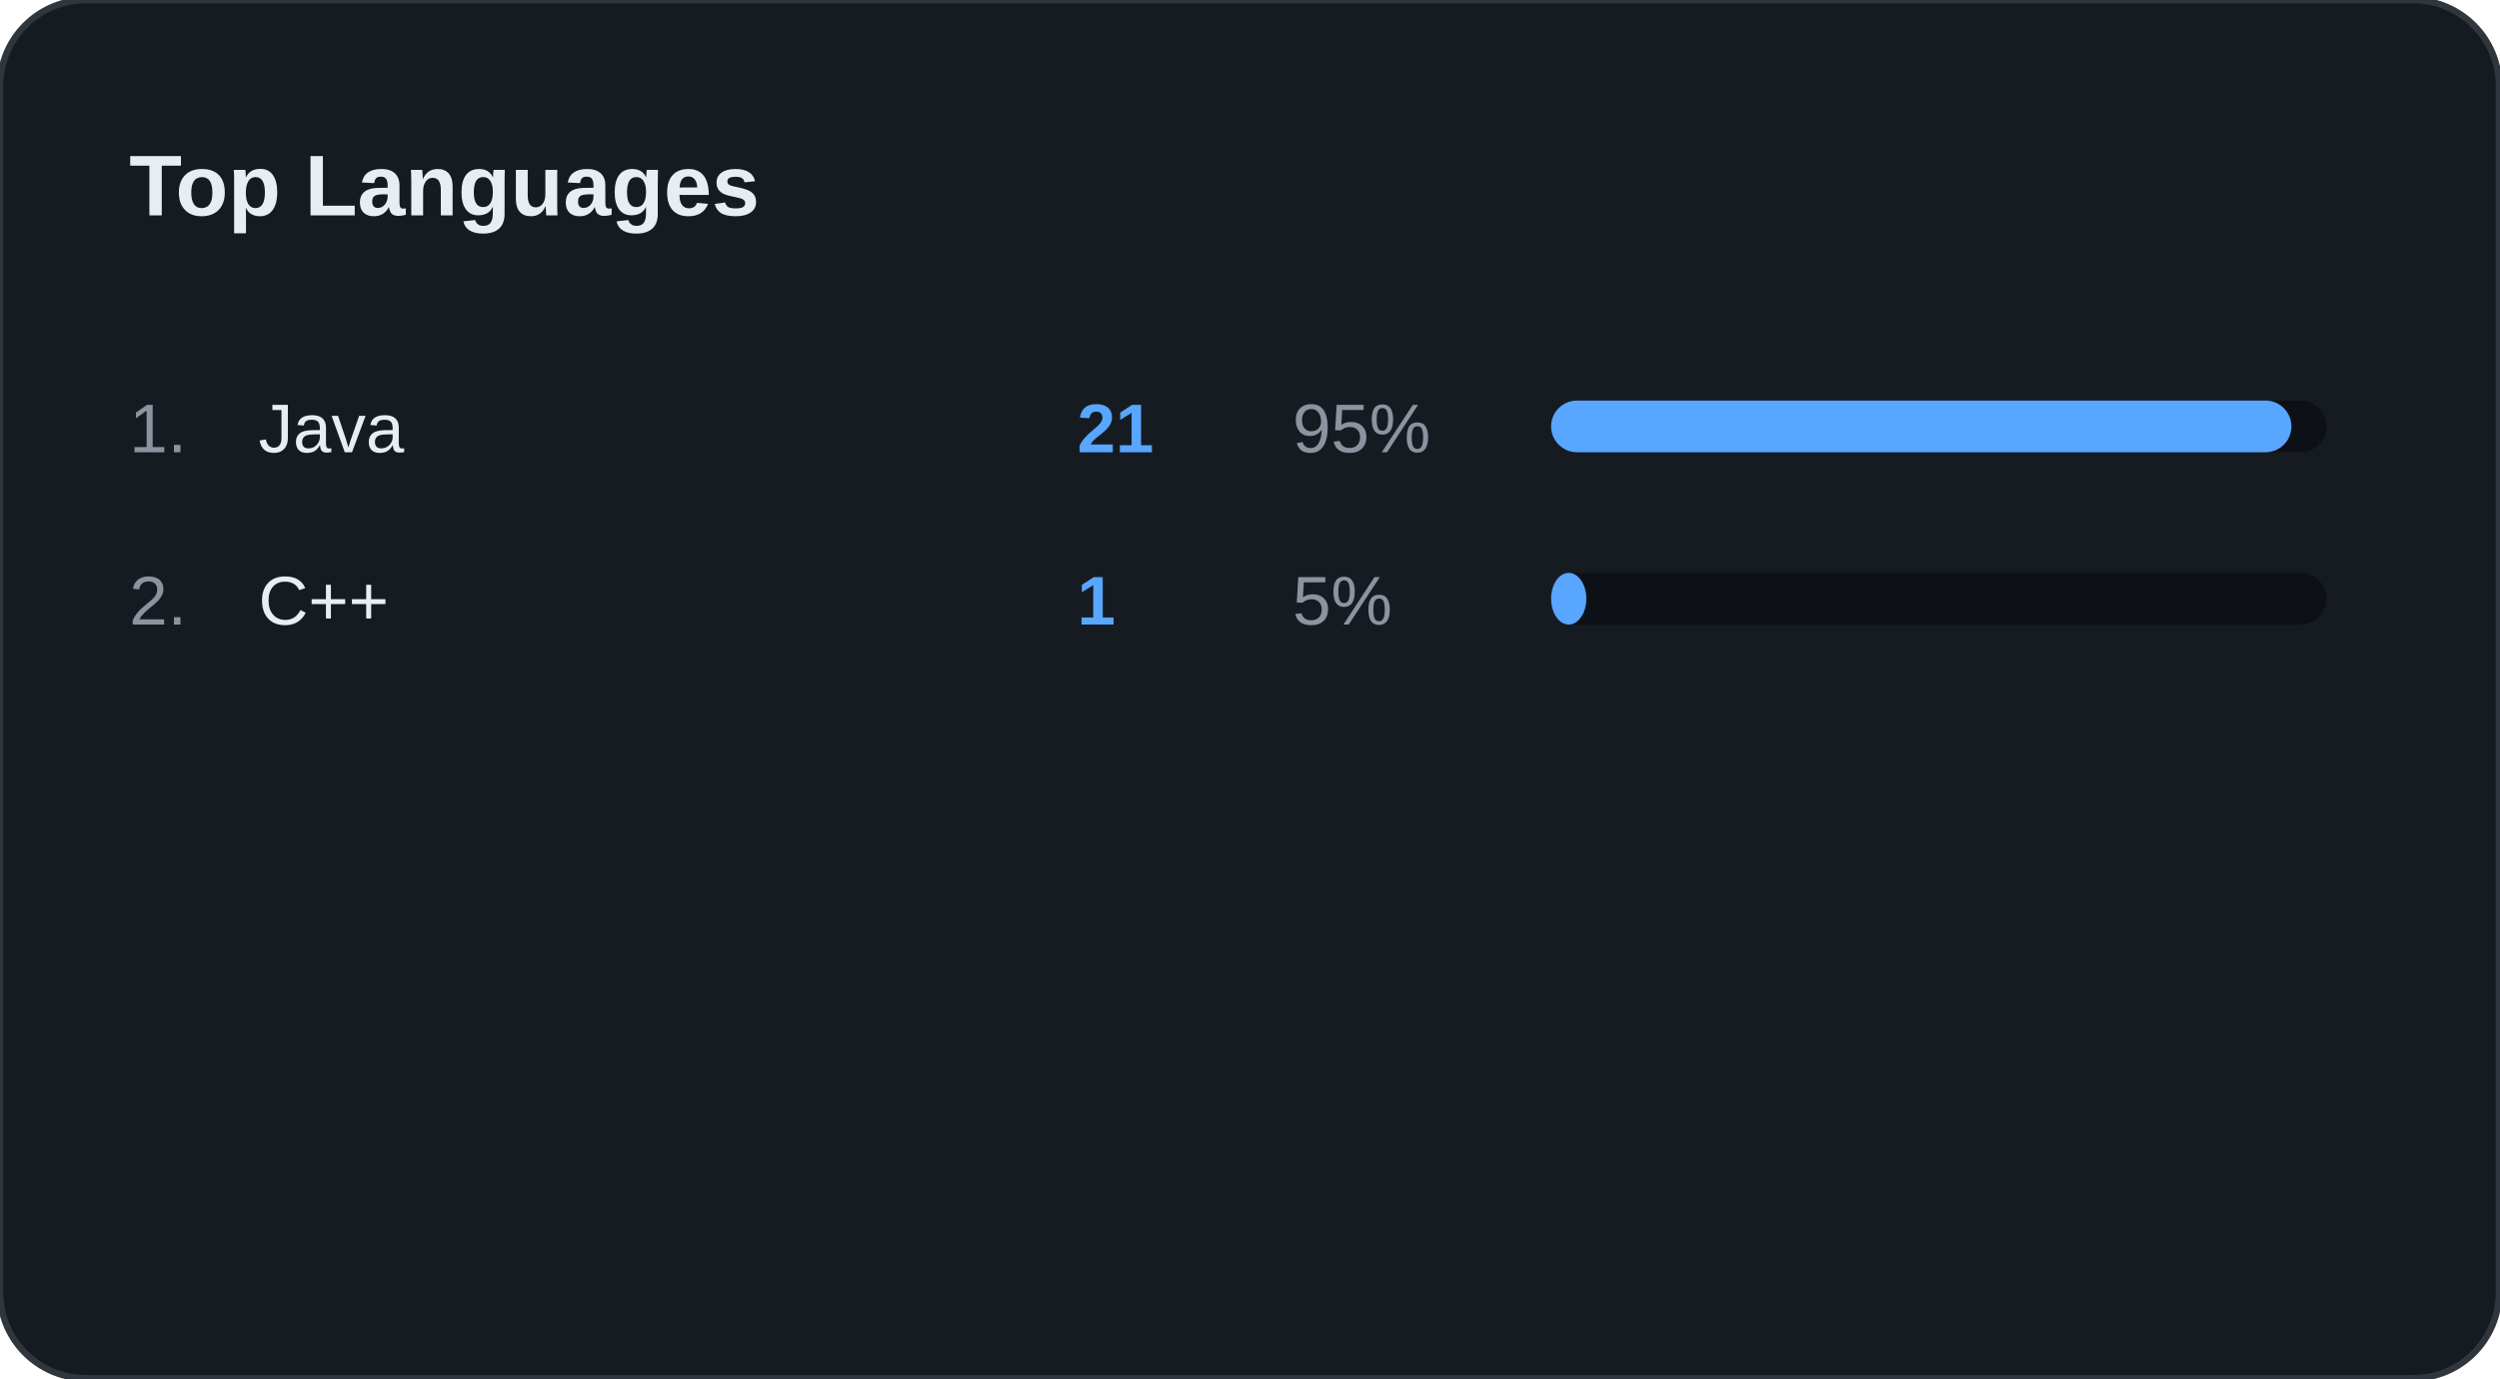
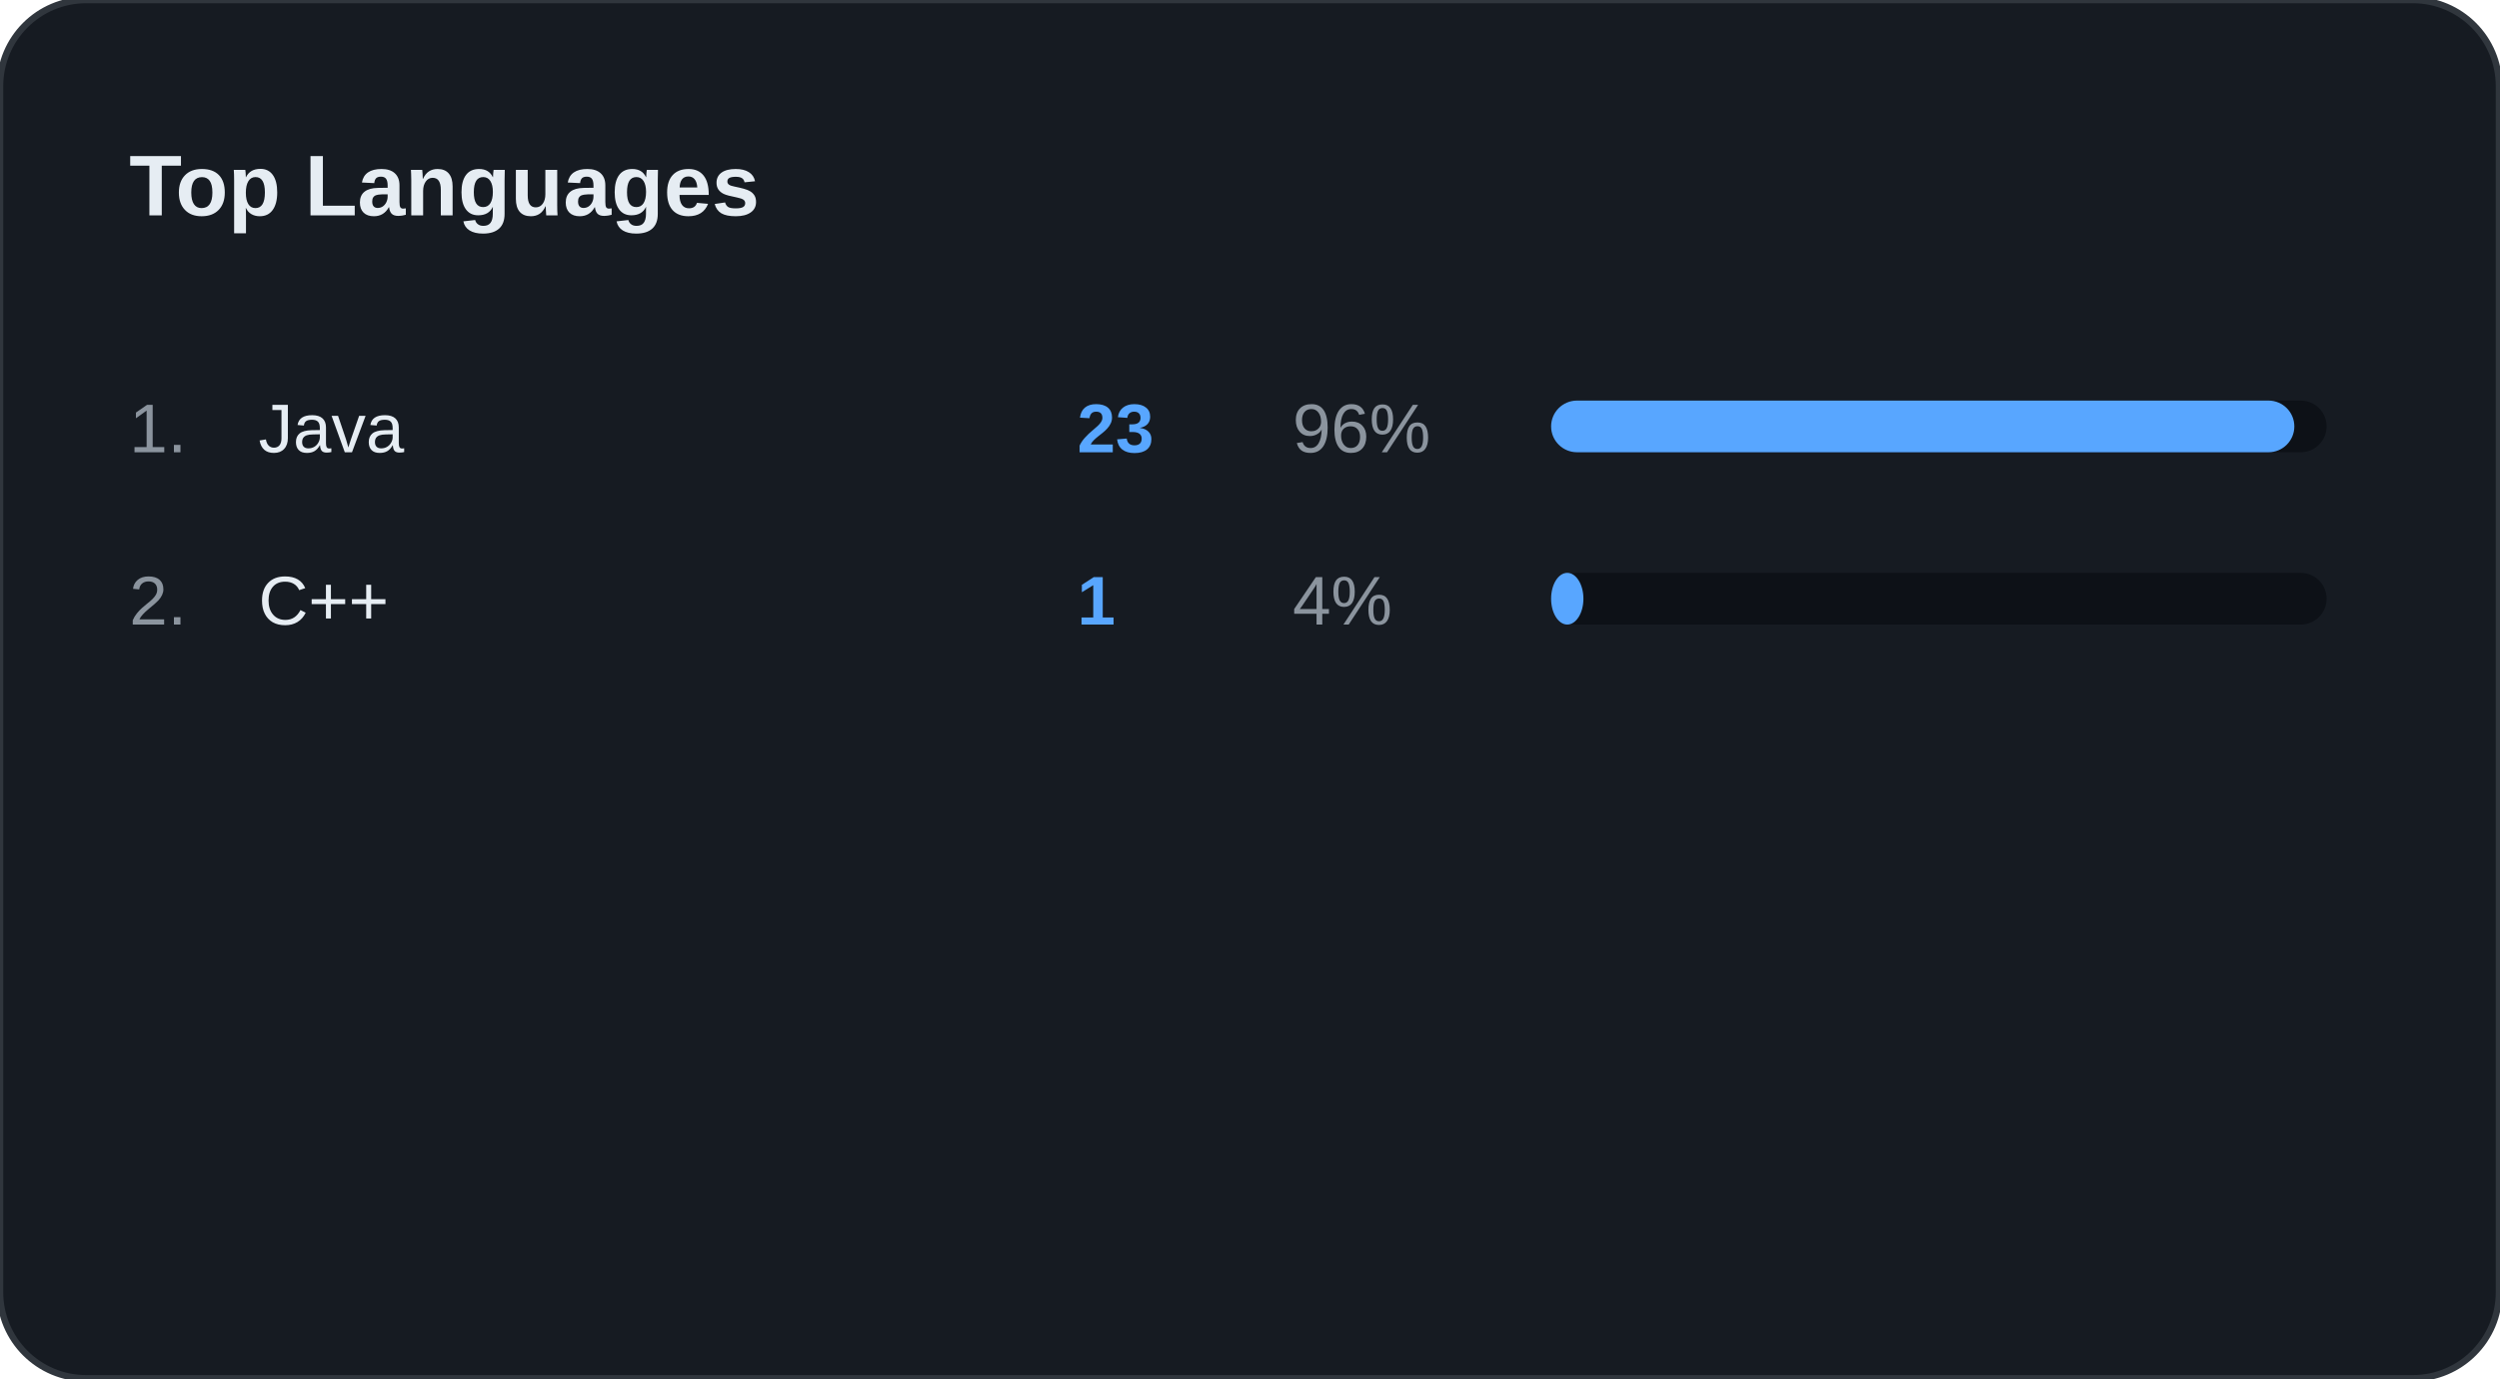
<svg xmlns="http://www.w3.org/2000/svg" width="100%" viewBox="0 0 580 320" preserveAspectRatio="xMidYMid meet">
  <rect width="580" height="320" rx="20" fill="#161B22" stroke="#30363D" stroke-width="1.5" />
  <text x="30" y="50" font-family="Segoe UI, Arial, sans-serif" font-size="20" font-weight="bold" fill="#E6EDF3">Top Languages</text>
  <text x="30" y="105" font-family="Segoe UI, Arial, sans-serif" font-size="16" fill="#8B949E">1.</text>
  <text x="60" y="105" font-family="Segoe UI, Arial, sans-serif" font-size="16" fill="#E6EDF3">Java</text>
-   <text x="250" y="105" font-family="Segoe UI, Arial, sans-serif" font-size="16" font-weight="bold" fill="#58A6FF">21</text>
-   <text x="300" y="105" font-family="Segoe UI, Arial, sans-serif" font-size="16" fill="#8B949E">95%</text>
+   <text x="250" y="105" font-family="Segoe UI, Arial, sans-serif" font-size="16" font-weight="bold" fill="#58A6FF">23</text>
+   <text x="300" y="105" font-family="Segoe UI, Arial, sans-serif" font-size="16" fill="#8B949E">96%</text>
  <rect x="360" y="93" width="180" height="12" rx="6" fill="#0D1117" />
-   <rect x="360" y="93" width="171.818" height="12" rx="6" fill="#58A6FF" />
+   <rect x="360" y="93" width="172.5" height="12" rx="6" fill="#58A6FF" />
  <text x="30" y="145" font-family="Segoe UI, Arial, sans-serif" font-size="16" fill="#8B949E">2.</text>
  <text x="60" y="145" font-family="Segoe UI, Arial, sans-serif" font-size="16" fill="#E6EDF3">C++</text>
  <text x="250" y="145" font-family="Segoe UI, Arial, sans-serif" font-size="16" font-weight="bold" fill="#58A6FF">1</text>
-   <text x="300" y="145" font-family="Segoe UI, Arial, sans-serif" font-size="16" fill="#8B949E">5%</text>
+   <text x="300" y="145" font-family="Segoe UI, Arial, sans-serif" font-size="16" fill="#8B949E">4%</text>
  <rect x="360" y="133" width="180" height="12" rx="6" fill="#0D1117" />
-   <rect x="360" y="133" width="8.182" height="12" rx="6" fill="#58A6FF" />
+   <rect x="360" y="133" width="7.5" height="12" rx="6" fill="#58A6FF" />
</svg>
